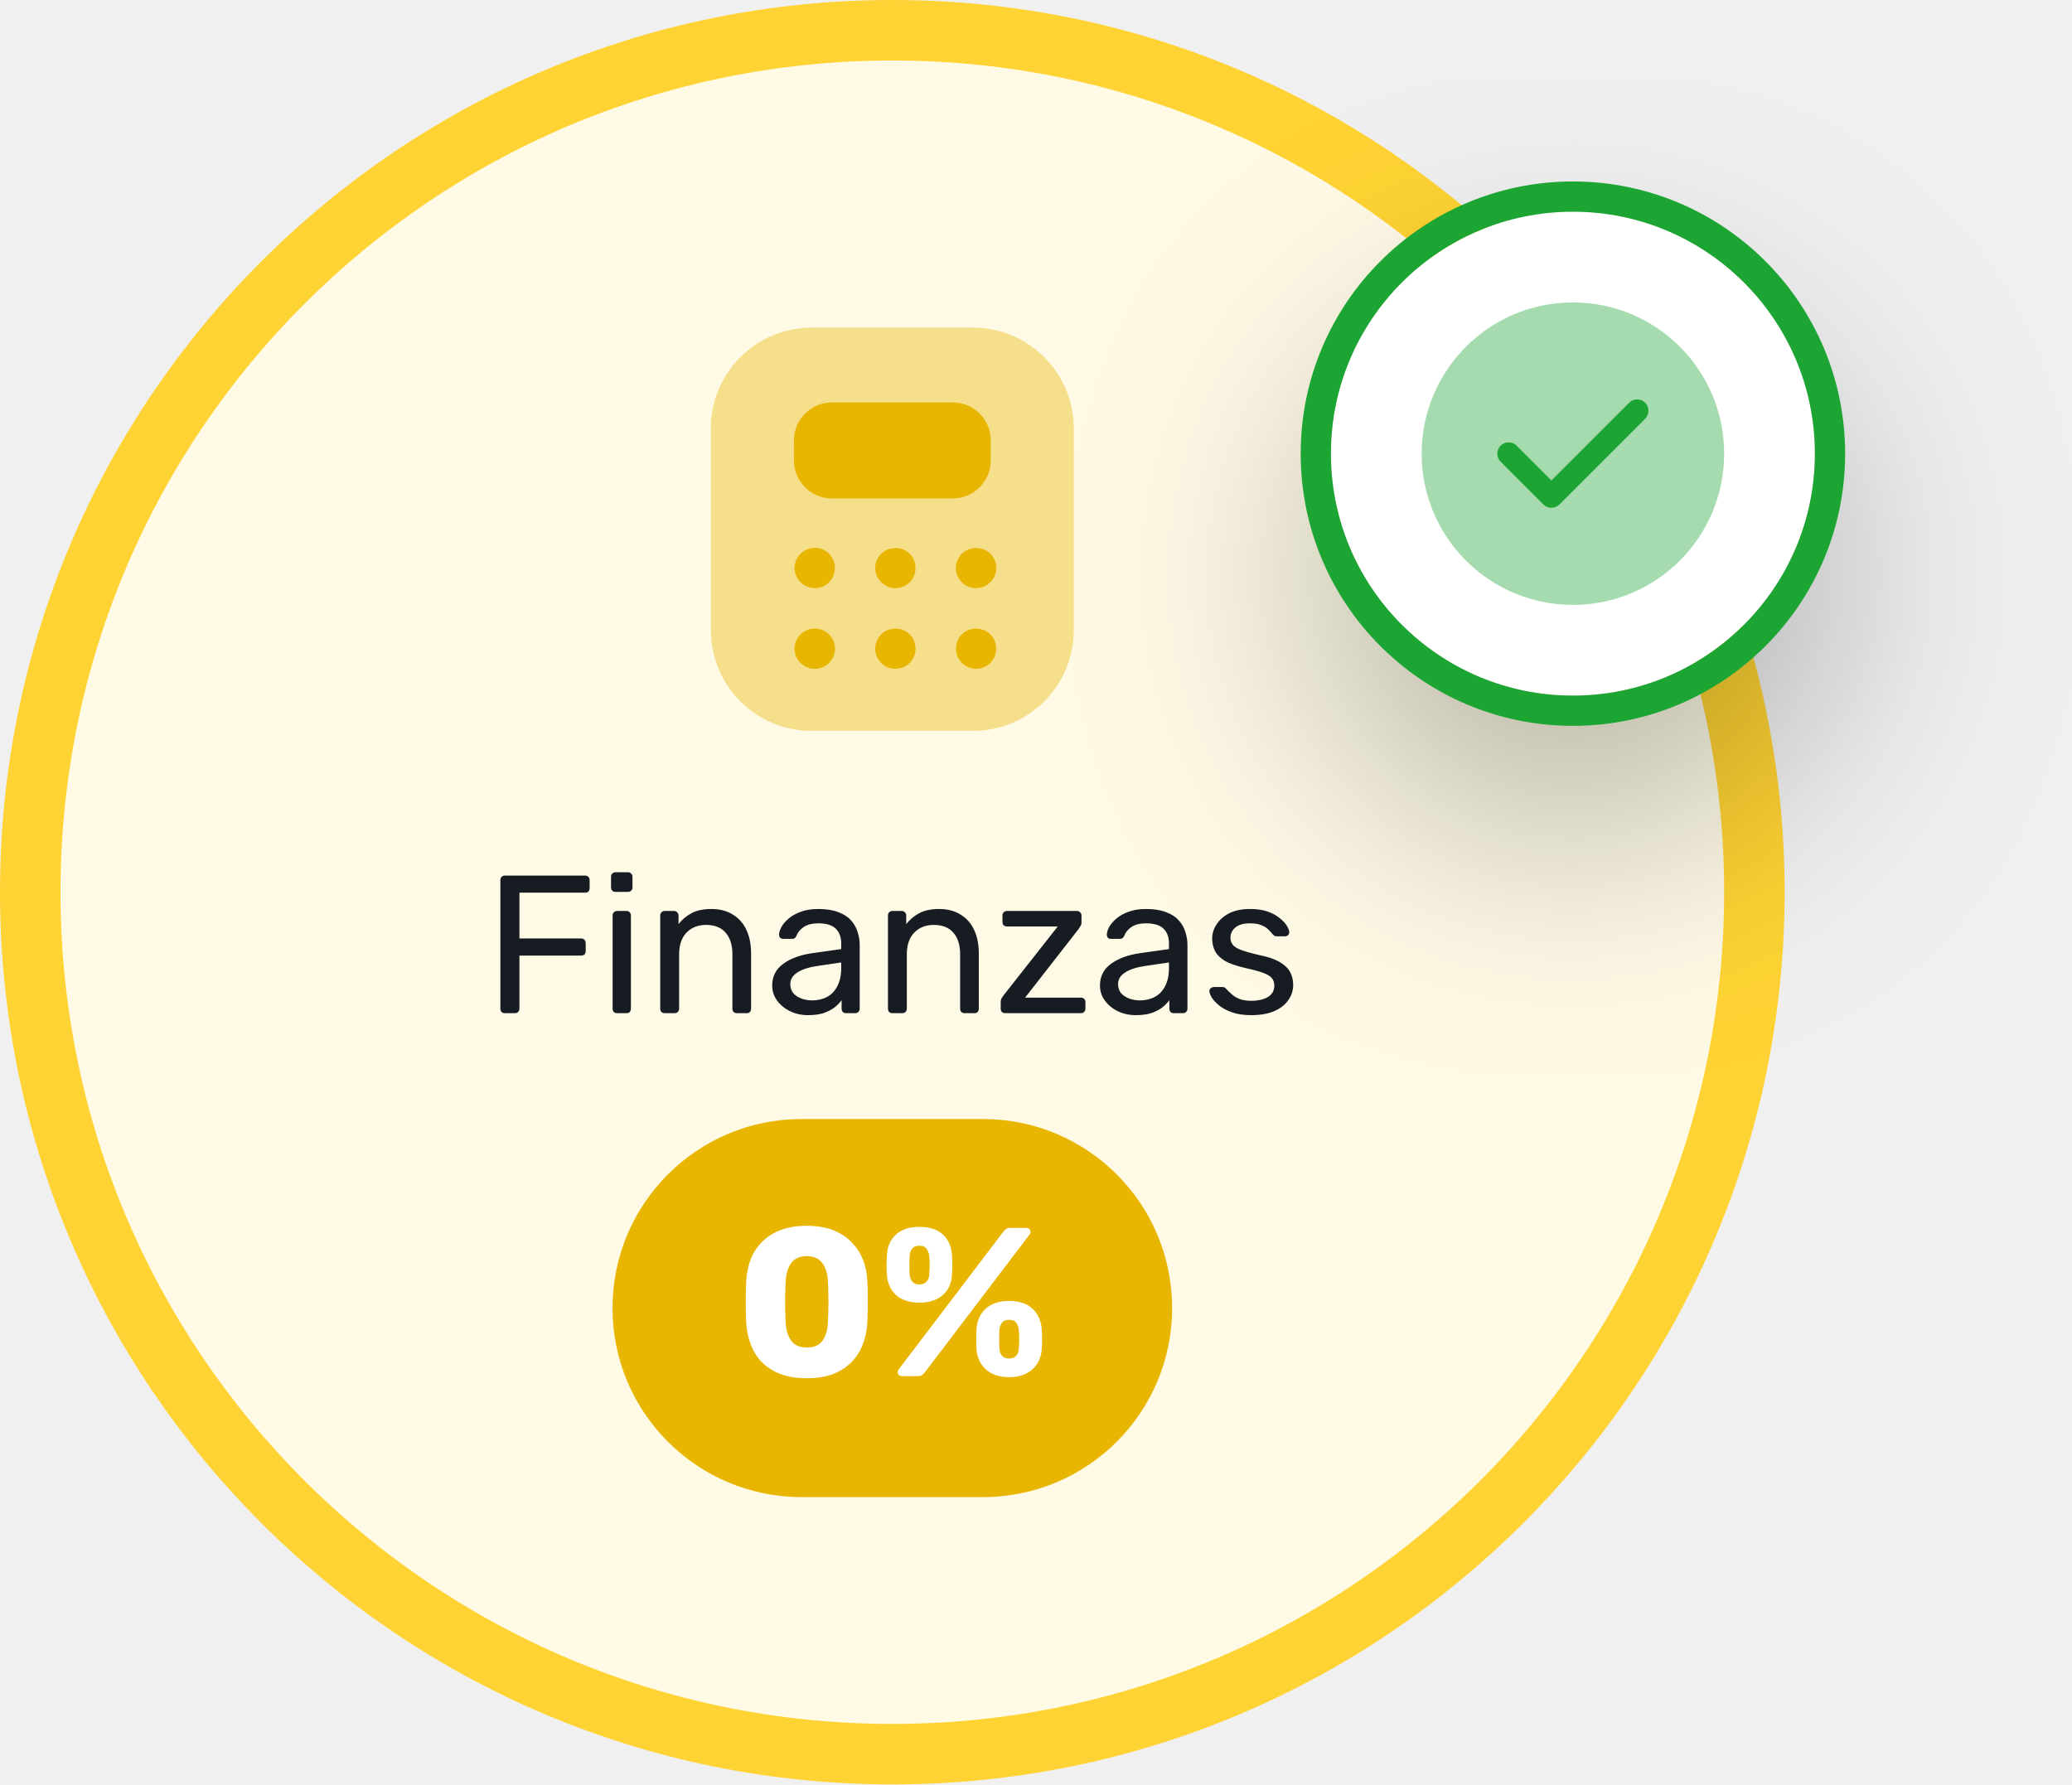
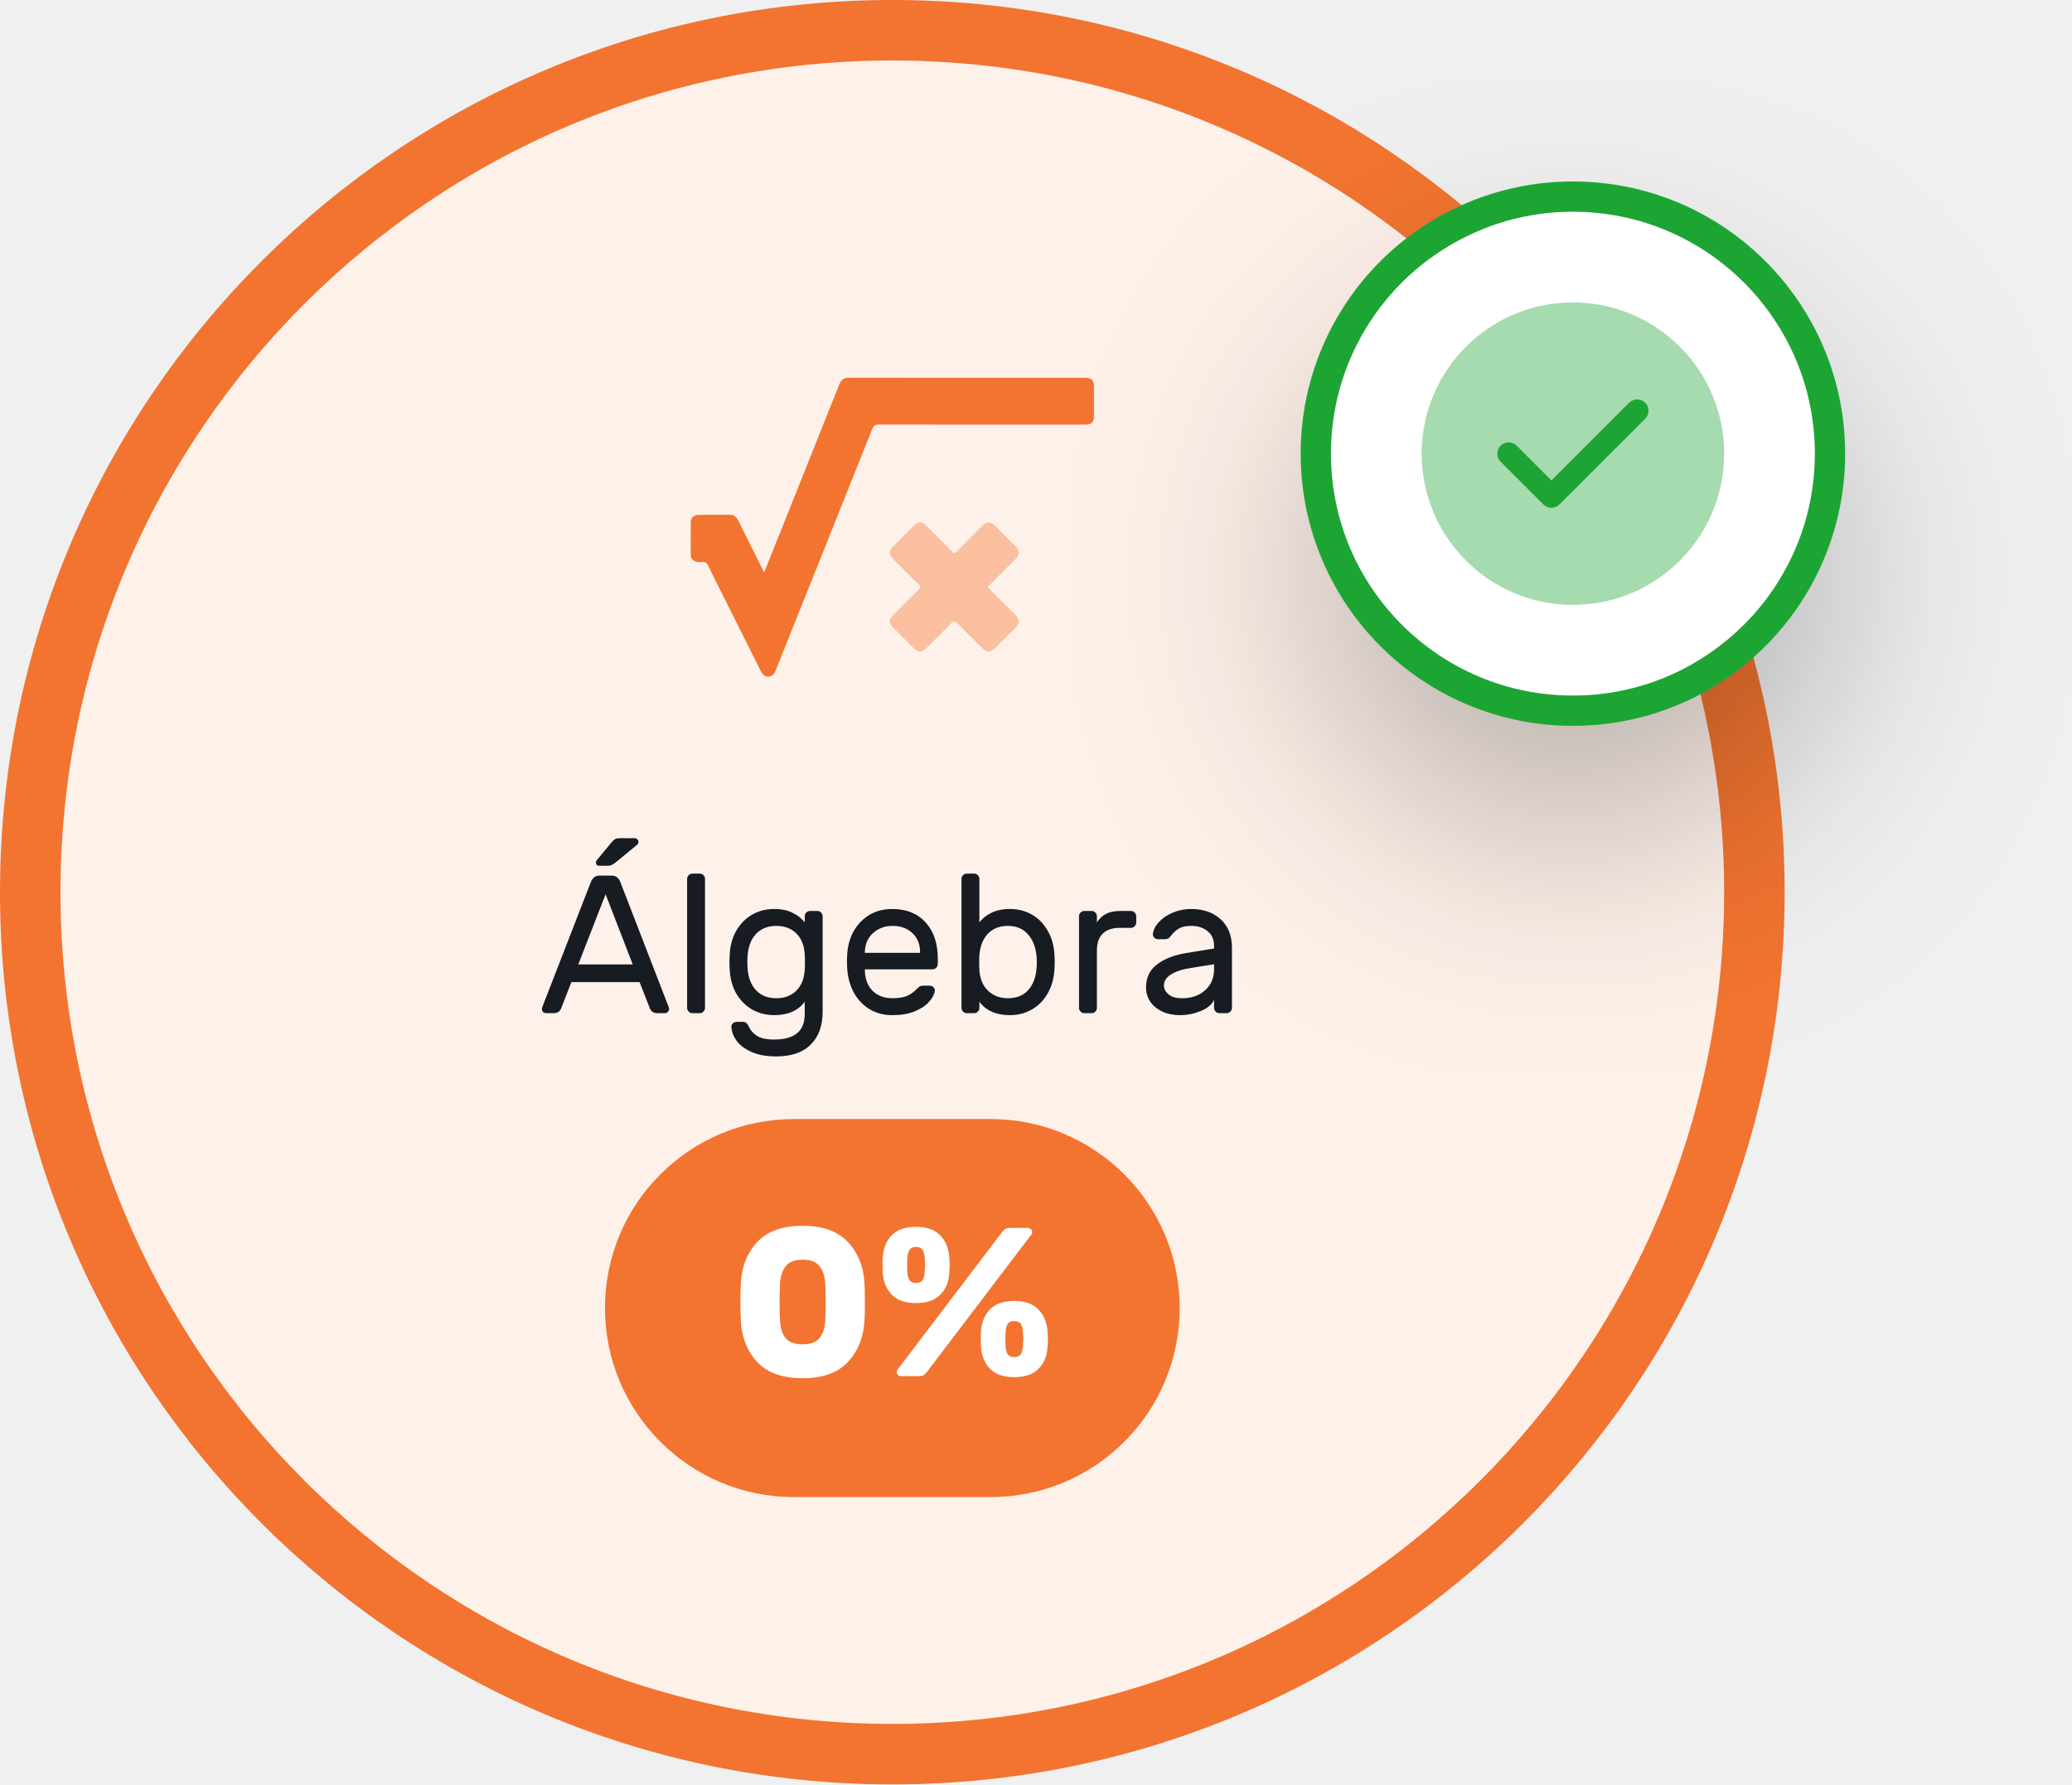
<svg xmlns="http://www.w3.org/2000/svg" width="137" height="118" viewBox="0 0 137 118" fill="none">
-   <rect x="2" y="2" width="114" height="114" rx="57" fill="#FFFAE6" />
-   <rect x="2" y="2" width="114" height="114" rx="57" stroke="#FFD333" stroke-width="4" />
-   <g clip-path="url(#clip0_16167_41108)">
-     <mask id="mask0_16167_41108" style="mask-type:luminance" maskUnits="userSpaceOnUse" x="43" y="19" width="32" height="32">
-       <path d="M75 19H43V51H75V19Z" fill="white" />
-     </mask>
-     <g mask="url(#mask0_16167_41108)">
-       <path opacity="0.4" d="M53.667 48.333H64.333C68.013 48.333 71 45.346 71 41.666V28.333C71 24.653 68.013 21.666 64.333 21.666H53.667C49.987 21.666 47 24.653 47 28.333V41.666C47 45.346 49.987 48.333 53.667 48.333Z" fill="#E8B600" />
-       <path d="M63.001 26.614H55.001C53.627 26.614 52.494 27.734 52.494 29.121V30.454C52.494 31.828 53.614 32.961 55.001 32.961H63.001C64.374 32.961 65.507 31.841 65.507 30.454V29.121C65.507 27.734 64.387 26.614 63.001 26.614Z" fill="#E8B600" />
-       <path d="M53.88 38.894C53.693 38.894 53.52 38.854 53.36 38.788C53.2 38.721 53.053 38.628 52.933 38.508C52.68 38.254 52.533 37.921 52.533 37.561C52.533 37.388 52.573 37.214 52.64 37.054C52.706 36.881 52.8 36.748 52.933 36.614C53.24 36.308 53.706 36.161 54.133 36.254C54.213 36.268 54.306 36.294 54.386 36.334C54.467 36.361 54.547 36.401 54.613 36.454C54.693 36.494 54.76 36.561 54.813 36.614C54.933 36.748 55.04 36.881 55.106 37.054C55.173 37.214 55.2 37.388 55.2 37.561C55.2 37.921 55.066 38.254 54.813 38.508C54.56 38.761 54.227 38.894 53.88 38.894Z" fill="#E8B600" />
-       <path d="M59.2 38.892C58.854 38.892 58.52 38.759 58.267 38.505C58.014 38.252 57.867 37.919 57.867 37.559C57.867 37.212 58.014 36.865 58.267 36.612C58.761 36.119 59.654 36.119 60.147 36.612C60.267 36.745 60.374 36.879 60.441 37.052C60.507 37.212 60.534 37.386 60.534 37.559C60.534 37.919 60.401 38.252 60.147 38.505C59.894 38.759 59.56 38.892 59.2 38.892Z" fill="#E8B600" />
-       <path d="M64.533 38.892C64.186 38.892 63.853 38.759 63.599 38.505C63.346 38.252 63.199 37.919 63.199 37.559C63.199 37.212 63.346 36.865 63.599 36.612C64.093 36.119 64.986 36.119 65.479 36.612C65.733 36.865 65.879 37.212 65.879 37.559C65.879 37.732 65.839 37.906 65.773 38.066C65.706 38.225 65.613 38.372 65.479 38.505C65.226 38.759 64.893 38.892 64.533 38.892Z" fill="#E8B600" />
-       <path d="M53.88 44.227C53.52 44.227 53.187 44.094 52.933 43.841C52.68 43.587 52.533 43.254 52.533 42.894C52.533 42.547 52.68 42.201 52.933 41.947C53.053 41.827 53.2 41.734 53.36 41.667C53.693 41.534 54.053 41.534 54.386 41.667C54.467 41.694 54.547 41.734 54.613 41.787C54.693 41.827 54.76 41.894 54.813 41.947C55.066 42.201 55.213 42.547 55.213 42.894C55.213 43.254 55.066 43.587 54.813 43.841C54.56 44.094 54.227 44.227 53.88 44.227Z" fill="#E8B600" />
-       <path d="M59.2 44.227C58.854 44.227 58.52 44.093 58.267 43.84C58.014 43.587 57.867 43.253 57.867 42.893C57.867 42.8 57.88 42.72 57.894 42.627C57.92 42.547 57.947 42.467 57.974 42.387C58.014 42.307 58.054 42.227 58.094 42.147C58.147 42.08 58.2 42.013 58.267 41.947C58.387 41.827 58.534 41.733 58.694 41.667C59.187 41.467 59.774 41.573 60.147 41.947C60.401 42.2 60.534 42.547 60.534 42.893C60.534 43.253 60.401 43.587 60.147 43.84C60.027 43.96 59.88 44.053 59.721 44.12C59.56 44.187 59.387 44.227 59.2 44.227Z" fill="#E8B600" />
-       <path d="M64.533 44.227C64.36 44.227 64.186 44.187 64.026 44.12C63.866 44.053 63.72 43.96 63.6 43.84C63.346 43.587 63.213 43.253 63.213 42.893C63.213 42.547 63.346 42.2 63.6 41.947C63.96 41.573 64.56 41.467 65.053 41.667C65.213 41.733 65.36 41.827 65.48 41.947C65.733 42.2 65.866 42.547 65.866 42.893C65.866 43.253 65.733 43.587 65.48 43.84C65.226 44.093 64.893 44.227 64.533 44.227Z" fill="#E8B600" />
-     </g>
+   <rect x="2" y="2" width="114" height="114" rx="57" fill="#FEF1EA" />
+   <rect x="2" y="2" width="114" height="114" rx="57" stroke="#F27430" stroke-width="4" />
+   <g clip-path="url(#clip0_34428_7945)">
+     <path d="M50.523 37.859C51.116 36.38 51.696 34.936 52.273 33.49C53.348 30.801 54.425 28.111 55.494 25.419C55.615 25.115 55.798 24.977 56.141 24.977C61.328 24.985 66.516 24.982 71.703 24.982C72.192 24.982 72.332 25.125 72.332 25.619C72.332 26.234 72.332 26.849 72.332 27.464C72.332 27.934 72.187 28.08 71.71 28.08C67.177 28.08 62.644 28.083 58.112 28.075C57.868 28.075 57.76 28.143 57.668 28.375C55.558 33.668 53.438 38.957 51.322 44.247C51.239 44.453 51.162 44.657 50.923 44.727C50.674 44.8 50.457 44.683 50.31 44.388C49.576 42.925 48.844 41.459 48.112 39.995C47.679 39.13 47.24 38.269 46.821 37.398C46.734 37.215 46.635 37.143 46.441 37.168C46.334 37.181 46.22 37.182 46.115 37.162C45.858 37.113 45.674 36.977 45.672 36.69C45.667 35.966 45.666 35.242 45.673 34.518C45.675 34.24 45.871 34.053 46.178 34.048C46.883 34.038 47.587 34.043 48.291 34.046C48.55 34.047 48.701 34.2 48.81 34.422C49.37 35.552 49.936 36.679 50.524 37.859H50.523Z" fill="#F27430" />
+     <path opacity="0.4" d="M65.296 38.821C65.897 39.42 66.493 40.013 67.088 40.607C67.454 40.974 67.454 41.195 67.092 41.557C66.657 41.992 66.224 42.428 65.787 42.858C65.475 43.166 65.255 43.166 64.948 42.861C64.4 42.316 63.848 41.773 63.311 41.218C63.158 41.06 63.071 41.029 62.901 41.208C62.373 41.759 61.825 42.291 61.283 42.828C60.931 43.175 60.728 43.175 60.379 42.828C59.937 42.386 59.494 41.946 59.055 41.502C58.751 41.196 58.752 40.979 59.061 40.667C59.626 40.096 60.189 39.524 60.763 38.963C60.883 38.844 60.881 38.786 60.762 38.67C60.194 38.115 59.637 37.552 59.077 36.99C58.746 36.658 58.747 36.447 59.08 36.111C59.519 35.667 59.959 35.224 60.4 34.783C60.714 34.469 60.947 34.469 61.264 34.783C61.827 35.342 62.391 35.899 62.943 36.468C63.075 36.604 63.14 36.593 63.266 36.464C63.818 35.895 64.38 35.336 64.942 34.776C65.247 34.471 65.481 34.469 65.783 34.768C66.227 35.208 66.667 35.651 67.108 36.093C67.448 36.434 67.451 36.661 67.115 36.999C66.514 37.602 65.911 38.205 65.296 38.82V38.821Z" fill="#F27430" />
  </g>
-   <path d="M33.383 67C33.287 67 33.214 66.974 33.162 66.922C33.11 66.861 33.084 66.788 33.084 66.701V58.212C33.084 58.117 33.11 58.043 33.162 57.991C33.214 57.93 33.287 57.9 33.383 57.9H38.687C38.782 57.9 38.856 57.93 38.908 57.991C38.96 58.043 38.986 58.117 38.986 58.212V58.732C38.986 58.827 38.96 58.901 38.908 58.953C38.856 59.005 38.782 59.031 38.687 59.031H34.345V62.06H38.427C38.522 62.06 38.596 62.09 38.648 62.151C38.7 62.203 38.726 62.277 38.726 62.372V62.892C38.726 62.979 38.7 63.052 38.648 63.113C38.596 63.165 38.522 63.191 38.427 63.191H34.345V66.701C34.345 66.788 34.314 66.861 34.254 66.922C34.202 66.974 34.128 67 34.033 67H33.383ZM40.805 67C40.719 67 40.645 66.974 40.584 66.922C40.532 66.861 40.506 66.788 40.506 66.701V60.539C40.506 60.452 40.532 60.383 40.584 60.331C40.645 60.27 40.719 60.24 40.805 60.24H41.429C41.516 60.24 41.585 60.27 41.637 60.331C41.689 60.383 41.715 60.452 41.715 60.539V66.701C41.715 66.788 41.689 66.861 41.637 66.922C41.585 66.974 41.516 67 41.429 67H40.805ZM40.701 58.979C40.615 58.979 40.541 58.953 40.48 58.901C40.428 58.84 40.402 58.767 40.402 58.68V57.978C40.402 57.891 40.428 57.822 40.48 57.77C40.541 57.709 40.615 57.679 40.701 57.679H41.52C41.607 57.679 41.676 57.709 41.728 57.77C41.789 57.822 41.819 57.891 41.819 57.978V58.68C41.819 58.767 41.789 58.84 41.728 58.901C41.676 58.953 41.607 58.979 41.52 58.979H40.701ZM43.954 67C43.867 67 43.794 66.974 43.733 66.922C43.681 66.861 43.655 66.788 43.655 66.701V60.539C43.655 60.452 43.681 60.383 43.733 60.331C43.794 60.27 43.867 60.24 43.954 60.24H44.565C44.651 60.24 44.721 60.27 44.773 60.331C44.834 60.383 44.864 60.452 44.864 60.539V61.111C45.089 60.816 45.371 60.578 45.709 60.396C46.056 60.205 46.498 60.11 47.035 60.11C47.598 60.11 48.075 60.236 48.465 60.487C48.864 60.73 49.163 61.072 49.362 61.514C49.561 61.947 49.661 62.454 49.661 63.035V66.701C49.661 66.788 49.635 66.861 49.583 66.922C49.531 66.974 49.462 67 49.375 67H48.725C48.638 67 48.565 66.974 48.504 66.922C48.452 66.861 48.426 66.788 48.426 66.701V63.1C48.426 62.493 48.279 62.021 47.984 61.683C47.689 61.336 47.256 61.163 46.684 61.163C46.147 61.163 45.713 61.336 45.384 61.683C45.063 62.021 44.903 62.493 44.903 63.1V66.701C44.903 66.788 44.873 66.861 44.812 66.922C44.76 66.974 44.691 67 44.604 67H43.954ZM53.424 67.13C52.99 67.13 52.596 67.043 52.241 66.87C51.885 66.697 51.599 66.463 51.383 66.168C51.166 65.873 51.058 65.54 51.058 65.167C51.058 64.569 51.3 64.092 51.786 63.737C52.271 63.382 52.904 63.148 53.684 63.035L55.621 62.762V62.385C55.621 61.969 55.499 61.644 55.257 61.41C55.023 61.176 54.637 61.059 54.1 61.059C53.71 61.059 53.393 61.137 53.151 61.293C52.917 61.449 52.752 61.648 52.657 61.891C52.605 62.021 52.514 62.086 52.384 62.086H51.799C51.703 62.086 51.63 62.06 51.578 62.008C51.534 61.947 51.513 61.878 51.513 61.8C51.513 61.67 51.56 61.51 51.656 61.319C51.76 61.128 51.916 60.942 52.124 60.76C52.332 60.578 52.596 60.426 52.917 60.305C53.246 60.175 53.645 60.11 54.113 60.11C54.633 60.11 55.07 60.179 55.426 60.318C55.781 60.448 56.058 60.626 56.258 60.851C56.466 61.076 56.613 61.332 56.7 61.618C56.795 61.904 56.843 62.194 56.843 62.489V66.701C56.843 66.788 56.812 66.861 56.752 66.922C56.7 66.974 56.63 67 56.544 67H55.946C55.85 67 55.777 66.974 55.725 66.922C55.673 66.861 55.647 66.788 55.647 66.701V66.142C55.534 66.298 55.382 66.454 55.192 66.61C55.001 66.757 54.763 66.883 54.477 66.987C54.191 67.082 53.84 67.13 53.424 67.13ZM53.697 66.155C54.052 66.155 54.377 66.081 54.672 65.934C54.966 65.778 55.196 65.54 55.361 65.219C55.534 64.898 55.621 64.495 55.621 64.01V63.646L54.113 63.867C53.497 63.954 53.034 64.101 52.722 64.309C52.41 64.508 52.254 64.764 52.254 65.076C52.254 65.319 52.323 65.522 52.462 65.687C52.609 65.843 52.791 65.96 53.008 66.038C53.233 66.116 53.463 66.155 53.697 66.155ZM59.011 67C58.924 67 58.85 66.974 58.789 66.922C58.737 66.861 58.712 66.788 58.712 66.701V60.539C58.712 60.452 58.737 60.383 58.789 60.331C58.85 60.27 58.924 60.24 59.011 60.24H59.621C59.708 60.24 59.778 60.27 59.83 60.331C59.89 60.383 59.92 60.452 59.92 60.539V61.111C60.146 60.816 60.428 60.578 60.766 60.396C61.112 60.205 61.554 60.11 62.092 60.11C62.655 60.11 63.132 60.236 63.522 60.487C63.92 60.73 64.219 61.072 64.418 61.514C64.618 61.947 64.718 62.454 64.718 63.035V66.701C64.718 66.788 64.692 66.861 64.639 66.922C64.588 66.974 64.518 67 64.431 67H63.782C63.695 67 63.621 66.974 63.56 66.922C63.508 66.861 63.483 66.788 63.483 66.701V63.1C63.483 62.493 63.335 62.021 63.041 61.683C62.746 61.336 62.312 61.163 61.74 61.163C61.203 61.163 60.77 61.336 60.441 61.683C60.12 62.021 59.959 62.493 59.959 63.1V66.701C59.959 66.788 59.929 66.861 59.868 66.922C59.816 66.974 59.747 67 59.66 67H59.011ZM66.465 67C66.379 67 66.305 66.974 66.244 66.922C66.192 66.861 66.166 66.788 66.166 66.701V66.246C66.166 66.168 66.184 66.094 66.218 66.025C66.262 65.956 66.305 65.891 66.348 65.83L69.936 61.267H66.582C66.496 61.267 66.422 61.241 66.361 61.189C66.309 61.137 66.283 61.063 66.283 60.968V60.539C66.283 60.452 66.309 60.383 66.361 60.331C66.422 60.27 66.496 60.24 66.582 60.24H71.21C71.297 60.24 71.366 60.27 71.418 60.331C71.479 60.383 71.509 60.452 71.509 60.539V61.02C71.509 61.098 71.488 61.167 71.444 61.228C71.41 61.289 71.371 61.354 71.327 61.423L67.778 65.973H71.47C71.557 65.973 71.626 65.999 71.678 66.051C71.739 66.103 71.769 66.177 71.769 66.272V66.701C71.769 66.788 71.739 66.861 71.678 66.922C71.626 66.974 71.557 67 71.47 67H66.465ZM75.095 67.13C74.661 67.13 74.267 67.043 73.912 66.87C73.556 66.697 73.27 66.463 73.054 66.168C72.837 65.873 72.729 65.54 72.729 65.167C72.729 64.569 72.971 64.092 73.457 63.737C73.942 63.382 74.575 63.148 75.355 63.035L77.292 62.762V62.385C77.292 61.969 77.17 61.644 76.928 61.41C76.694 61.176 76.308 61.059 75.771 61.059C75.381 61.059 75.064 61.137 74.822 61.293C74.588 61.449 74.423 61.648 74.328 61.891C74.276 62.021 74.185 62.086 74.055 62.086H73.47C73.374 62.086 73.301 62.06 73.249 62.008C73.205 61.947 73.184 61.878 73.184 61.8C73.184 61.67 73.231 61.51 73.327 61.319C73.431 61.128 73.587 60.942 73.795 60.76C74.003 60.578 74.267 60.426 74.588 60.305C74.917 60.175 75.316 60.11 75.784 60.11C76.304 60.11 76.741 60.179 77.097 60.318C77.452 60.448 77.729 60.626 77.929 60.851C78.137 61.076 78.284 61.332 78.371 61.618C78.466 61.904 78.514 62.194 78.514 62.489V66.701C78.514 66.788 78.483 66.861 78.423 66.922C78.371 66.974 78.301 67 78.215 67H77.617C77.521 67 77.448 66.974 77.396 66.922C77.344 66.861 77.318 66.788 77.318 66.701V66.142C77.205 66.298 77.053 66.454 76.863 66.61C76.672 66.757 76.434 66.883 76.148 66.987C75.862 67.082 75.511 67.13 75.095 67.13ZM75.368 66.155C75.723 66.155 76.048 66.081 76.343 65.934C76.637 65.778 76.867 65.54 77.032 65.219C77.205 64.898 77.292 64.495 77.292 64.01V63.646L75.784 63.867C75.168 63.954 74.705 64.101 74.393 64.309C74.081 64.508 73.925 64.764 73.925 65.076C73.925 65.319 73.994 65.522 74.133 65.687C74.28 65.843 74.462 65.96 74.679 66.038C74.904 66.116 75.134 66.155 75.368 66.155ZM82.722 67.13C82.237 67.13 81.821 67.069 81.474 66.948C81.128 66.827 80.846 66.679 80.629 66.506C80.413 66.333 80.248 66.159 80.135 65.986C80.031 65.813 79.975 65.674 79.966 65.57C79.958 65.475 79.988 65.401 80.057 65.349C80.127 65.297 80.196 65.271 80.265 65.271H80.837C80.889 65.271 80.928 65.28 80.954 65.297C80.989 65.306 81.032 65.34 81.084 65.401C81.197 65.522 81.323 65.644 81.461 65.765C81.6 65.886 81.769 65.986 81.968 66.064C82.176 66.142 82.432 66.181 82.735 66.181C83.177 66.181 83.541 66.099 83.827 65.934C84.113 65.761 84.256 65.509 84.256 65.18C84.256 64.963 84.196 64.79 84.074 64.66C83.962 64.53 83.754 64.413 83.45 64.309C83.156 64.205 82.748 64.097 82.228 63.984C81.708 63.863 81.297 63.715 80.993 63.542C80.69 63.36 80.473 63.148 80.343 62.905C80.213 62.654 80.148 62.372 80.148 62.06C80.148 61.739 80.244 61.432 80.434 61.137C80.625 60.834 80.902 60.587 81.266 60.396C81.639 60.205 82.103 60.11 82.657 60.11C83.108 60.11 83.494 60.166 83.814 60.279C84.135 60.392 84.399 60.535 84.607 60.708C84.815 60.873 84.971 61.037 85.075 61.202C85.179 61.367 85.236 61.505 85.244 61.618C85.253 61.705 85.227 61.778 85.166 61.839C85.106 61.891 85.036 61.917 84.958 61.917H84.412C84.352 61.917 84.3 61.904 84.256 61.878C84.222 61.852 84.187 61.822 84.152 61.787C84.066 61.674 83.962 61.562 83.84 61.449C83.728 61.336 83.576 61.245 83.385 61.176C83.203 61.098 82.961 61.059 82.657 61.059C82.224 61.059 81.899 61.15 81.682 61.332C81.466 61.514 81.357 61.744 81.357 62.021C81.357 62.186 81.405 62.333 81.5 62.463C81.596 62.593 81.778 62.71 82.046 62.814C82.315 62.918 82.714 63.031 83.242 63.152C83.814 63.265 84.265 63.416 84.594 63.607C84.924 63.798 85.158 64.019 85.296 64.27C85.435 64.521 85.504 64.812 85.504 65.141C85.504 65.505 85.396 65.839 85.179 66.142C84.971 66.445 84.659 66.688 84.243 66.87C83.836 67.043 83.329 67.13 82.722 67.13Z" fill="#171B22" />
-   <rect x="40.5" y="74" width="37" height="25" rx="12.5" fill="#E8B600" />
-   <path d="M53.342 91.14C52.67 91.14 52.086 91.047 51.592 90.86C51.097 90.664 50.686 90.398 50.36 90.062C50.042 89.726 49.8 89.334 49.632 88.886C49.464 88.438 49.366 87.957 49.338 87.444C49.328 87.192 49.319 86.907 49.31 86.59C49.31 86.263 49.31 85.937 49.31 85.61C49.319 85.274 49.328 84.975 49.338 84.714C49.366 84.201 49.464 83.725 49.632 83.286C49.809 82.838 50.061 82.451 50.388 82.124C50.724 81.788 51.134 81.527 51.62 81.34C52.114 81.153 52.688 81.06 53.342 81.06C54.004 81.06 54.578 81.153 55.064 81.34C55.549 81.527 55.955 81.788 56.282 82.124C56.618 82.451 56.874 82.838 57.052 83.286C57.229 83.725 57.327 84.201 57.346 84.714C57.364 84.975 57.374 85.274 57.374 85.61C57.383 85.937 57.383 86.263 57.374 86.59C57.374 86.907 57.364 87.192 57.346 87.444C57.327 87.957 57.229 88.438 57.052 88.886C56.884 89.334 56.636 89.726 56.31 90.062C55.992 90.398 55.586 90.664 55.092 90.86C54.606 91.047 54.023 91.14 53.342 91.14ZM53.342 89.11C53.827 89.11 54.177 88.956 54.392 88.648C54.616 88.331 54.732 87.906 54.742 87.374C54.76 87.103 54.77 86.819 54.77 86.52C54.779 86.221 54.779 85.923 54.77 85.624C54.77 85.325 54.76 85.05 54.742 84.798C54.732 84.285 54.616 83.869 54.392 83.552C54.177 83.235 53.827 83.071 53.342 83.062C52.856 83.071 52.506 83.235 52.292 83.552C52.077 83.869 51.96 84.285 51.942 84.798C51.932 85.05 51.923 85.325 51.914 85.624C51.914 85.923 51.914 86.221 51.914 86.52C51.923 86.819 51.932 87.103 51.942 87.374C51.96 87.906 52.082 88.331 52.306 88.648C52.53 88.956 52.875 89.11 53.342 89.11ZM59.679 91C59.465 91 59.357 90.907 59.357 90.72C59.357 90.664 59.376 90.613 59.413 90.566L66.329 81.466C66.395 81.382 66.46 81.317 66.525 81.27C66.591 81.223 66.689 81.2 66.819 81.2H67.813C68.028 81.2 68.135 81.293 68.135 81.48C68.135 81.536 68.117 81.587 68.079 81.634L61.163 90.734C61.098 90.818 61.033 90.883 60.967 90.93C60.902 90.977 60.804 91 60.673 91H59.679ZM66.721 91.07C66.087 91.07 65.578 90.902 65.195 90.566C64.822 90.23 64.612 89.782 64.565 89.222C64.556 88.979 64.551 88.765 64.551 88.578C64.551 88.391 64.556 88.167 64.565 87.906C64.603 87.337 64.803 86.884 65.167 86.548C65.541 86.203 66.059 86.03 66.721 86.03C67.393 86.03 67.911 86.203 68.275 86.548C68.639 86.884 68.84 87.337 68.877 87.906C68.896 88.167 68.905 88.391 68.905 88.578C68.905 88.765 68.896 88.979 68.877 89.222C68.84 89.782 68.63 90.23 68.247 90.566C67.865 90.902 67.356 91.07 66.721 91.07ZM66.721 89.838C66.88 89.838 67.001 89.805 67.085 89.74C67.179 89.675 67.249 89.591 67.295 89.488C67.342 89.376 67.365 89.259 67.365 89.138C67.384 88.923 67.393 88.727 67.393 88.55C67.393 88.373 67.384 88.181 67.365 87.976C67.356 87.799 67.305 87.64 67.211 87.5C67.118 87.351 66.955 87.276 66.721 87.276C66.488 87.276 66.325 87.351 66.231 87.5C66.138 87.64 66.087 87.799 66.077 87.976C66.068 88.181 66.063 88.373 66.063 88.55C66.063 88.727 66.068 88.923 66.077 89.138C66.087 89.259 66.11 89.376 66.147 89.488C66.194 89.591 66.264 89.675 66.357 89.74C66.451 89.805 66.572 89.838 66.721 89.838ZM60.799 86.142C60.155 86.142 59.642 85.979 59.259 85.652C58.886 85.316 58.681 84.868 58.643 84.308C58.625 84.065 58.615 83.855 58.615 83.678C58.625 83.491 58.634 83.267 58.643 83.006C58.671 82.437 58.867 81.984 59.231 81.648C59.605 81.303 60.127 81.13 60.799 81.13C61.471 81.13 61.989 81.303 62.353 81.648C62.717 81.984 62.913 82.437 62.941 83.006C62.96 83.267 62.969 83.491 62.969 83.678C62.969 83.855 62.96 84.065 62.941 84.308C62.913 84.868 62.708 85.316 62.325 85.652C61.943 85.979 61.434 86.142 60.799 86.142ZM60.799 84.938C60.949 84.938 61.07 84.905 61.163 84.84C61.257 84.765 61.327 84.677 61.373 84.574C61.42 84.462 61.443 84.35 61.443 84.238C61.462 84.023 61.471 83.827 61.471 83.65C61.471 83.473 61.462 83.281 61.443 83.076C61.434 82.899 61.378 82.74 61.275 82.6C61.182 82.451 61.023 82.376 60.799 82.376C60.566 82.376 60.398 82.451 60.295 82.6C60.202 82.74 60.151 82.899 60.141 83.076C60.132 83.281 60.127 83.473 60.127 83.65C60.127 83.827 60.132 84.023 60.141 84.238C60.151 84.35 60.174 84.462 60.211 84.574C60.258 84.677 60.328 84.765 60.421 84.84C60.515 84.905 60.641 84.938 60.799 84.938Z" fill="white" />
-   <g filter="url(#filter0_d_16167_41108)">
+   <path d="M37.78 64.946L37.104 66.675C37.026 66.892 36.857 67 36.597 67H36.116C36.038 67 35.968 66.974 35.908 66.922C35.856 66.861 35.83 66.792 35.83 66.714C35.83 66.671 35.847 66.61 35.882 66.532L39.067 58.329C39.179 58.043 39.374 57.9 39.652 57.9H40.432C40.709 57.9 40.904 58.043 41.017 58.329L44.189 66.532C44.223 66.61 44.241 66.671 44.241 66.714C44.241 66.792 44.21 66.861 44.15 66.922C44.098 66.974 44.033 67 43.955 67H43.474C43.214 67 43.045 66.892 42.967 66.675L42.291 64.946H37.78ZM41.836 63.776L40.042 59.135L38.235 63.776H41.836ZM40.458 55.677C40.553 55.573 40.631 55.508 40.692 55.482C40.752 55.447 40.835 55.43 40.939 55.43H41.966C42.044 55.43 42.104 55.456 42.148 55.508C42.191 55.551 42.213 55.612 42.213 55.69C42.213 55.751 42.191 55.803 42.148 55.846L40.705 57.029C40.609 57.107 40.523 57.163 40.445 57.198C40.375 57.233 40.28 57.25 40.159 57.25H39.613C39.474 57.25 39.405 57.181 39.405 57.042C39.405 56.973 39.426 56.916 39.47 56.873L40.458 55.677ZM46.615 66.649C46.615 66.744 46.581 66.827 46.511 66.896C46.442 66.965 46.36 67 46.264 67H45.783C45.688 67 45.606 66.965 45.536 66.896C45.467 66.827 45.432 66.744 45.432 66.649V58.121C45.432 58.026 45.467 57.943 45.536 57.874C45.606 57.805 45.688 57.77 45.783 57.77H46.264C46.36 57.77 46.442 57.805 46.511 57.874C46.581 57.943 46.615 58.026 46.615 58.121V66.649ZM51.194 60.11C51.68 60.11 52.087 60.197 52.416 60.37C52.754 60.535 53.019 60.743 53.209 60.994V60.591C53.209 60.496 53.244 60.413 53.313 60.344C53.383 60.275 53.465 60.24 53.56 60.24H54.041C54.137 60.24 54.219 60.275 54.288 60.344C54.358 60.413 54.392 60.496 54.392 60.591V66.909C54.392 67.828 54.132 68.547 53.612 69.067C53.092 69.596 52.33 69.86 51.324 69.86C50.674 69.86 50.128 69.76 49.686 69.561C49.244 69.362 48.915 69.115 48.698 68.82C48.49 68.525 48.378 68.226 48.36 67.923C48.352 67.828 48.382 67.745 48.451 67.676C48.529 67.607 48.616 67.572 48.711 67.572H49.101C49.205 67.572 49.288 67.598 49.348 67.65C49.409 67.702 49.47 67.793 49.53 67.923C49.617 68.122 49.782 68.309 50.024 68.482C50.267 68.655 50.657 68.742 51.194 68.742C52.538 68.742 53.209 68.183 53.209 67.065V66.246C52.767 66.835 52.096 67.13 51.194 67.13C50.657 67.13 50.167 67.004 49.725 66.753C49.292 66.502 48.941 66.146 48.672 65.687C48.412 65.219 48.269 64.673 48.243 64.049L48.23 63.62L48.243 63.191C48.269 62.567 48.412 62.025 48.672 61.566C48.941 61.098 49.292 60.738 49.725 60.487C50.159 60.236 50.648 60.11 51.194 60.11ZM51.324 61.228C50.761 61.228 50.31 61.41 49.972 61.774C49.643 62.138 49.461 62.632 49.426 63.256L49.413 63.62L49.426 63.984C49.461 64.608 49.643 65.102 49.972 65.466C50.31 65.83 50.761 66.012 51.324 66.012C51.879 66.012 52.325 65.843 52.663 65.505C53.001 65.158 53.183 64.686 53.209 64.088C53.218 64.001 53.222 63.845 53.222 63.62C53.222 63.395 53.218 63.239 53.209 63.152C53.183 62.545 53.001 62.073 52.663 61.735C52.325 61.397 51.879 61.228 51.324 61.228ZM59.003 60.11C59.93 60.11 60.663 60.405 61.2 60.994C61.737 61.583 62.006 62.385 62.006 63.399V63.75C62.006 63.845 61.971 63.928 61.902 63.997C61.833 64.066 61.75 64.101 61.655 64.101H57.183V64.179C57.2 64.751 57.373 65.202 57.703 65.531C58.041 65.852 58.474 66.012 59.003 66.012C59.436 66.012 59.77 65.956 60.004 65.843C60.246 65.73 60.463 65.57 60.654 65.362C60.723 65.293 60.784 65.245 60.836 65.219C60.897 65.193 60.974 65.18 61.07 65.18H61.46C61.564 65.18 61.651 65.215 61.72 65.284C61.789 65.353 61.819 65.436 61.811 65.531C61.776 65.765 61.646 66.008 61.421 66.259C61.204 66.502 60.888 66.71 60.472 66.883C60.065 67.048 59.575 67.13 59.003 67.13C58.448 67.13 57.954 67.004 57.521 66.753C57.087 66.493 56.741 66.138 56.481 65.687C56.23 65.236 56.078 64.729 56.026 64.166C56.008 63.906 56 63.707 56 63.568C56 63.429 56.008 63.23 56.026 62.97C56.078 62.433 56.23 61.947 56.481 61.514C56.741 61.081 57.083 60.738 57.508 60.487C57.941 60.236 58.44 60.11 59.003 60.11ZM60.836 63.009V62.97C60.836 62.441 60.667 62.021 60.329 61.709C59.999 61.388 59.557 61.228 59.003 61.228C58.5 61.228 58.071 61.388 57.716 61.709C57.369 62.03 57.191 62.45 57.183 62.97V63.009H60.836ZM69.723 63.191C69.732 63.278 69.736 63.416 69.736 63.607C69.736 63.806 69.732 63.949 69.723 64.036C69.697 64.66 69.55 65.206 69.281 65.674C69.021 66.142 68.67 66.502 68.228 66.753C67.795 67.004 67.309 67.13 66.772 67.13C65.871 67.13 65.199 66.835 64.757 66.246V66.649C64.757 66.744 64.722 66.827 64.653 66.896C64.584 66.965 64.501 67 64.406 67H63.925C63.83 67 63.748 66.965 63.678 66.896C63.609 66.827 63.574 66.744 63.574 66.649V58.121C63.574 58.026 63.609 57.943 63.678 57.874C63.748 57.805 63.83 57.77 63.925 57.77H64.406C64.501 57.77 64.584 57.805 64.653 57.874C64.722 57.943 64.757 58.026 64.757 58.121V60.994C64.948 60.743 65.208 60.535 65.537 60.37C65.875 60.197 66.287 60.11 66.772 60.11C67.318 60.11 67.808 60.236 68.241 60.487C68.674 60.738 69.021 61.098 69.281 61.566C69.55 62.025 69.697 62.567 69.723 63.191ZM66.642 66.012C67.206 66.012 67.652 65.834 67.981 65.479C68.311 65.115 68.497 64.617 68.54 63.984C68.549 63.897 68.553 63.776 68.553 63.62C68.553 62.883 68.384 62.303 68.046 61.878C67.717 61.445 67.249 61.228 66.642 61.228C66.096 61.228 65.659 61.397 65.329 61.735C65 62.073 64.809 62.545 64.757 63.152C64.749 63.239 64.744 63.408 64.744 63.659C64.744 63.919 64.749 64.092 64.757 64.179C64.8 64.742 64.991 65.189 65.329 65.518C65.676 65.847 66.114 66.012 66.642 66.012ZM74.776 60.24C74.871 60.24 74.953 60.275 75.023 60.344C75.092 60.413 75.127 60.496 75.127 60.591V61.007C75.127 61.102 75.092 61.185 75.023 61.254C74.953 61.323 74.871 61.358 74.776 61.358H74.022C73.536 61.358 73.164 61.488 72.904 61.748C72.652 61.999 72.527 62.368 72.527 62.853V66.649C72.527 66.744 72.492 66.827 72.423 66.896C72.353 66.965 72.271 67 72.176 67H71.695C71.599 67 71.517 66.965 71.448 66.896C71.378 66.827 71.344 66.744 71.344 66.649V60.591C71.344 60.496 71.378 60.413 71.448 60.344C71.517 60.275 71.599 60.24 71.695 60.24H72.176C72.271 60.24 72.353 60.275 72.423 60.344C72.492 60.413 72.527 60.496 72.527 60.591V60.994C72.7 60.734 72.908 60.543 73.151 60.422C73.393 60.301 73.71 60.24 74.1 60.24H74.776ZM80.274 62.723V62.554C80.274 62.129 80.131 61.804 79.845 61.579C79.567 61.345 79.203 61.228 78.753 61.228C78.406 61.228 78.133 61.289 77.934 61.41C77.743 61.523 77.561 61.696 77.388 61.93C77.336 61.999 77.279 62.047 77.219 62.073C77.158 62.099 77.076 62.112 76.972 62.112H76.582C76.486 62.112 76.4 62.077 76.322 62.008C76.252 61.939 76.222 61.856 76.231 61.761C76.257 61.501 76.382 61.245 76.608 60.994C76.842 60.734 77.149 60.522 77.531 60.357C77.912 60.192 78.319 60.11 78.753 60.11C79.559 60.11 80.209 60.335 80.703 60.786C81.205 61.237 81.457 61.869 81.457 62.684V66.649C81.457 66.744 81.422 66.827 81.353 66.896C81.283 66.965 81.201 67 81.106 67H80.625C80.529 67 80.447 66.965 80.378 66.896C80.308 66.827 80.274 66.744 80.274 66.649V66.116C80.135 66.428 79.84 66.675 79.39 66.857C78.939 67.039 78.488 67.13 78.038 67.13C77.596 67.13 77.201 67.052 76.855 66.896C76.508 66.731 76.239 66.51 76.049 66.233C75.867 65.956 75.776 65.644 75.776 65.297C75.776 64.647 76.018 64.14 76.504 63.776C76.989 63.403 77.635 63.152 78.441 63.022L80.274 62.723ZM80.274 63.763L78.74 64.01C78.176 64.097 77.739 64.24 77.427 64.439C77.115 64.63 76.959 64.872 76.959 65.167C76.959 65.384 77.058 65.579 77.258 65.752C77.457 65.925 77.76 66.012 78.168 66.012C78.792 66.012 79.299 65.834 79.689 65.479C80.079 65.124 80.274 64.66 80.274 64.088V63.763Z" fill="#171B22" />
+   <rect x="40" y="74" width="38" height="25" rx="12.5" fill="#F27430" />
+   <path d="M57.158 84.854C57.177 85.115 57.186 85.535 57.186 86.114C57.186 86.683 57.177 87.094 57.158 87.346C57.093 88.457 56.724 89.367 56.052 90.076C55.389 90.785 54.395 91.14 53.07 91.14C51.745 91.14 50.746 90.785 50.074 90.076C49.411 89.367 49.047 88.457 48.982 87.346C48.963 86.842 48.954 86.431 48.954 86.114C48.954 85.797 48.963 85.377 48.982 84.854C49.047 83.743 49.411 82.833 50.074 82.124C50.746 81.415 51.745 81.06 53.07 81.06C54.395 81.06 55.389 81.415 56.052 82.124C56.724 82.833 57.093 83.743 57.158 84.854ZM54.568 84.924C54.54 84.411 54.414 84.014 54.19 83.734C53.966 83.445 53.593 83.3 53.07 83.3C52.547 83.3 52.174 83.445 51.95 83.734C51.726 84.014 51.6 84.411 51.572 84.924C51.553 85.428 51.544 85.815 51.544 86.086C51.544 86.338 51.553 86.735 51.572 87.276C51.591 87.789 51.712 88.191 51.936 88.48C52.169 88.76 52.547 88.9 53.07 88.9C53.593 88.9 53.966 88.76 54.19 88.48C54.423 88.191 54.549 87.789 54.568 87.276C54.587 87.005 54.596 86.609 54.596 86.086C54.596 85.563 54.587 85.176 54.568 84.924ZM62.765 84.182C62.737 84.77 62.536 85.251 62.163 85.624C61.799 85.988 61.267 86.17 60.567 86.17C59.867 86.17 59.335 85.988 58.971 85.624C58.616 85.26 58.415 84.779 58.369 84.182C58.359 84.061 58.355 83.888 58.355 83.664C58.355 83.431 58.359 83.249 58.369 83.118C58.415 82.521 58.616 82.04 58.971 81.676C59.335 81.312 59.867 81.13 60.567 81.13C61.267 81.13 61.794 81.312 62.149 81.676C62.513 82.04 62.718 82.521 62.765 83.118C62.783 83.379 62.793 83.561 62.793 83.664C62.793 83.767 62.783 83.939 62.765 84.182ZM66.265 81.466C66.339 81.373 66.409 81.307 66.475 81.27C66.549 81.223 66.647 81.2 66.769 81.2H67.917C68.019 81.2 68.099 81.228 68.155 81.284C68.22 81.331 68.253 81.396 68.253 81.48C68.253 81.536 68.234 81.587 68.197 81.634L61.281 90.734C61.206 90.827 61.131 90.897 61.057 90.944C60.991 90.981 60.898 91 60.777 91H59.629C59.526 91 59.442 90.977 59.377 90.93C59.321 90.874 59.293 90.804 59.293 90.72C59.293 90.664 59.311 90.613 59.349 90.566L66.265 81.466ZM60.567 84.84C60.763 84.84 60.903 84.784 60.987 84.672C61.071 84.56 61.122 84.373 61.141 84.112C61.159 83.888 61.169 83.734 61.169 83.65C61.169 83.547 61.159 83.393 61.141 83.188C61.122 82.927 61.071 82.74 60.987 82.628C60.903 82.516 60.763 82.46 60.567 82.46C60.371 82.46 60.231 82.516 60.147 82.628C60.063 82.74 60.011 82.927 59.993 83.188C59.983 83.291 59.979 83.445 59.979 83.65C59.979 83.846 59.983 84 59.993 84.112C60.011 84.373 60.063 84.56 60.147 84.672C60.231 84.784 60.371 84.84 60.567 84.84ZM69.261 89.082C69.233 89.67 69.032 90.151 68.659 90.524C68.295 90.888 67.763 91.07 67.063 91.07C66.363 91.07 65.831 90.888 65.467 90.524C65.112 90.16 64.911 89.679 64.865 89.082C64.855 88.961 64.851 88.788 64.851 88.564C64.851 88.331 64.855 88.149 64.865 88.018C64.911 87.421 65.112 86.94 65.467 86.576C65.831 86.212 66.363 86.03 67.063 86.03C67.763 86.03 68.29 86.212 68.645 86.576C69.009 86.94 69.214 87.421 69.261 88.018C69.279 88.279 69.289 88.461 69.289 88.564C69.289 88.667 69.279 88.839 69.261 89.082ZM67.063 89.74C67.259 89.74 67.399 89.684 67.483 89.572C67.567 89.46 67.618 89.273 67.637 89.012C67.655 88.788 67.665 88.634 67.665 88.55C67.665 88.447 67.655 88.293 67.637 88.088C67.618 87.827 67.567 87.64 67.483 87.528C67.399 87.416 67.259 87.36 67.063 87.36C66.867 87.36 66.727 87.416 66.643 87.528C66.559 87.64 66.507 87.827 66.489 88.088C66.479 88.191 66.475 88.345 66.475 88.55C66.475 88.746 66.479 88.9 66.489 89.012C66.507 89.273 66.559 89.46 66.643 89.572C66.727 89.684 66.867 89.74 67.063 89.74Z" fill="white" />
+   <g filter="url(#filter0_d_34428_7945)">
    <rect x="88" y="14" width="32" height="32" rx="16" fill="white" />
    <rect x="87" y="13" width="34" height="34" rx="17" stroke="#1DA534" stroke-width="2" />
    <path opacity="0.4" d="M104 40C109.523 40 114 35.523 114 30C114 24.477 109.523 20 104 20C98.477 20 94 24.477 94 30C94 35.523 98.477 40 104 40Z" fill="#1DA534" />
    <path d="M102.579 33.58C102.379 33.58 102.189 33.5 102.049 33.36L99.219 30.53C98.93 30.24 98.93 29.76 99.219 29.47C99.51 29.18 99.99 29.18 100.279 29.47L102.579 31.77L107.719 26.63C108.009 26.34 108.489 26.34 108.779 26.63C109.069 26.92 109.069 27.4 108.779 27.69L103.109 33.36C102.969 33.5 102.779 33.58 102.579 33.58Z" fill="#1DA534" />
  </g>
  <defs>
-     <filter id="filter0_d_16167_41108" x="71" y="5" width="66" height="66" filterUnits="userSpaceOnUse" color-interpolation-filters="sRGB">
+     <filter id="filter0_d_34428_7945" x="71" y="5" width="66" height="66" filterUnits="userSpaceOnUse" color-interpolation-filters="sRGB">
      <feFlood flood-opacity="0" result="BackgroundImageFix" />
      <feColorMatrix in="SourceAlpha" type="matrix" values="0 0 0 0 0 0 0 0 0 0 0 0 0 0 0 0 0 0 127 0" result="hardAlpha" />
      <feOffset dy="8" />
      <feGaussianBlur stdDeviation="7.5" />
      <feColorMatrix type="matrix" values="0 0 0 0 0 0 0 0 0 0 0 0 0 0 0 0 0 0 0.25 0" />
-       <feBlend mode="normal" in2="BackgroundImageFix" result="effect1_dropShadow_16167_41108" />
-       <feBlend mode="normal" in="SourceGraphic" in2="effect1_dropShadow_16167_41108" result="shape" />
+       <feBlend mode="normal" in2="BackgroundImageFix" result="effect1_dropShadow_34428_7945" />
+       <feBlend mode="normal" in="SourceGraphic" in2="effect1_dropShadow_34428_7945" result="shape" />
    </filter>
-     <clipPath id="clip0_16167_41108">
-       <rect width="32" height="32" fill="white" transform="translate(43 19)" />
+     <clipPath id="clip0_34428_7945">
+       <rect width="26.667" height="19.771" fill="white" transform="translate(45.666 24.9771)" />
    </clipPath>
  </defs>
</svg>
